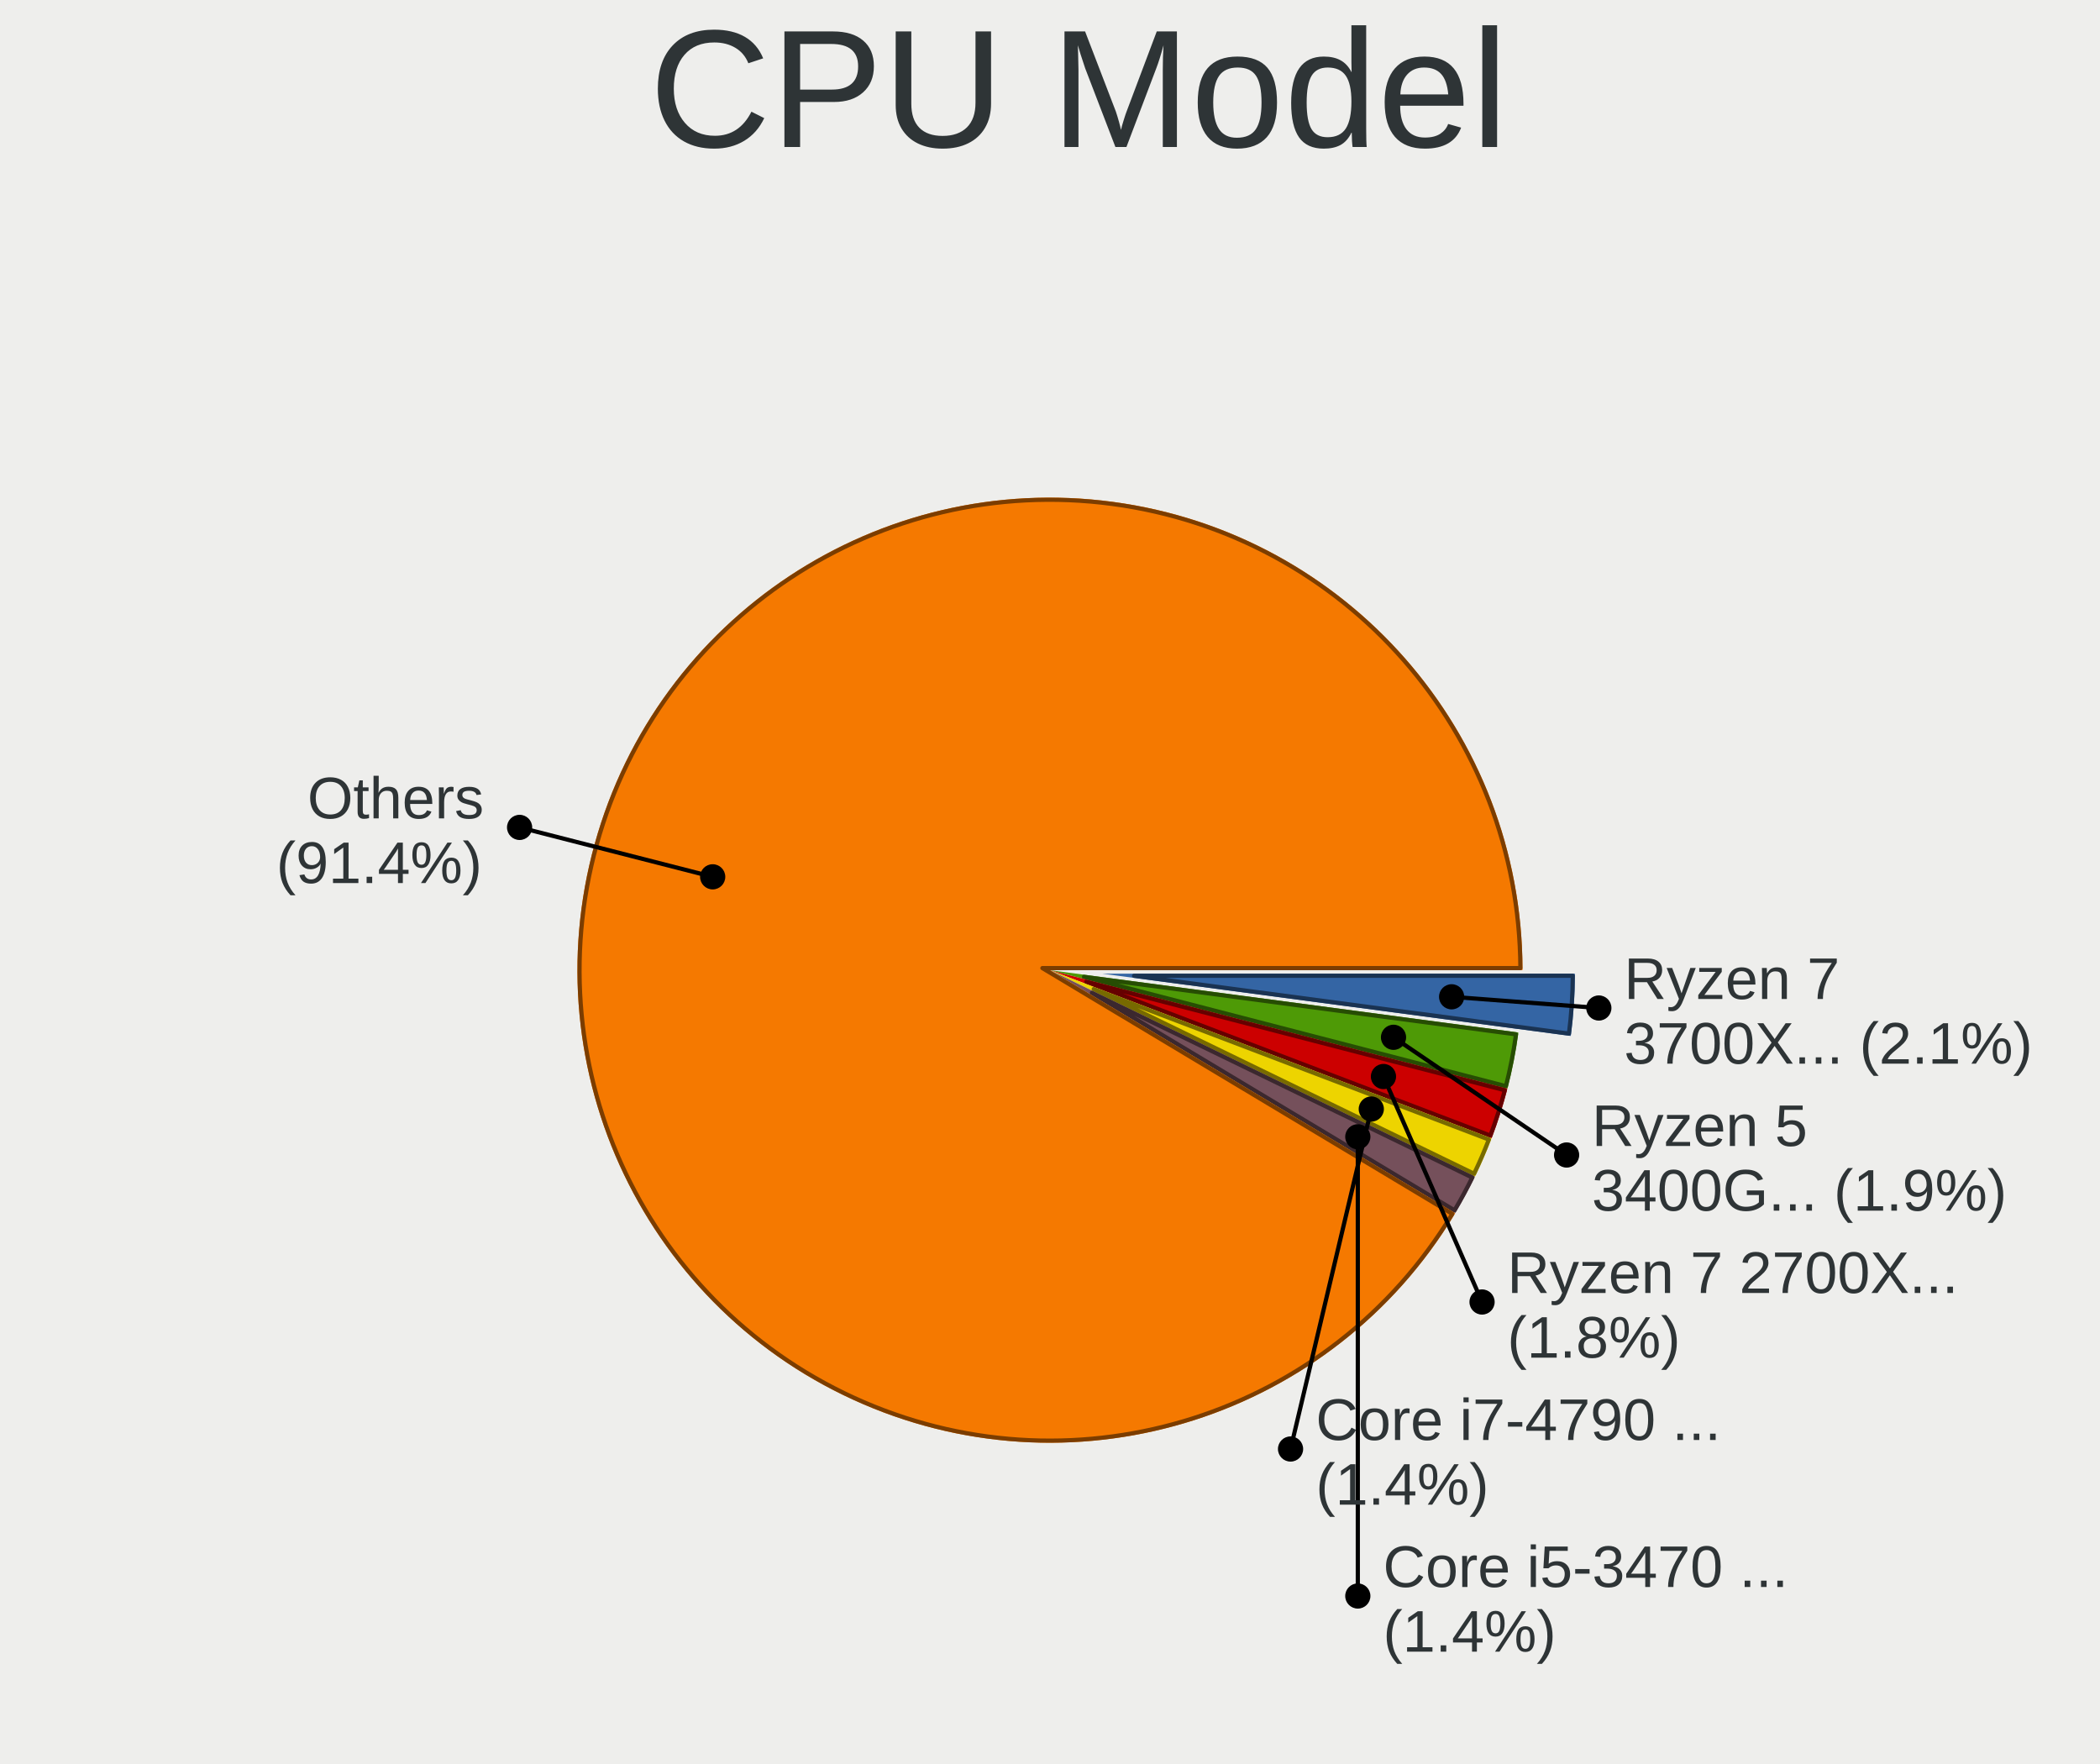
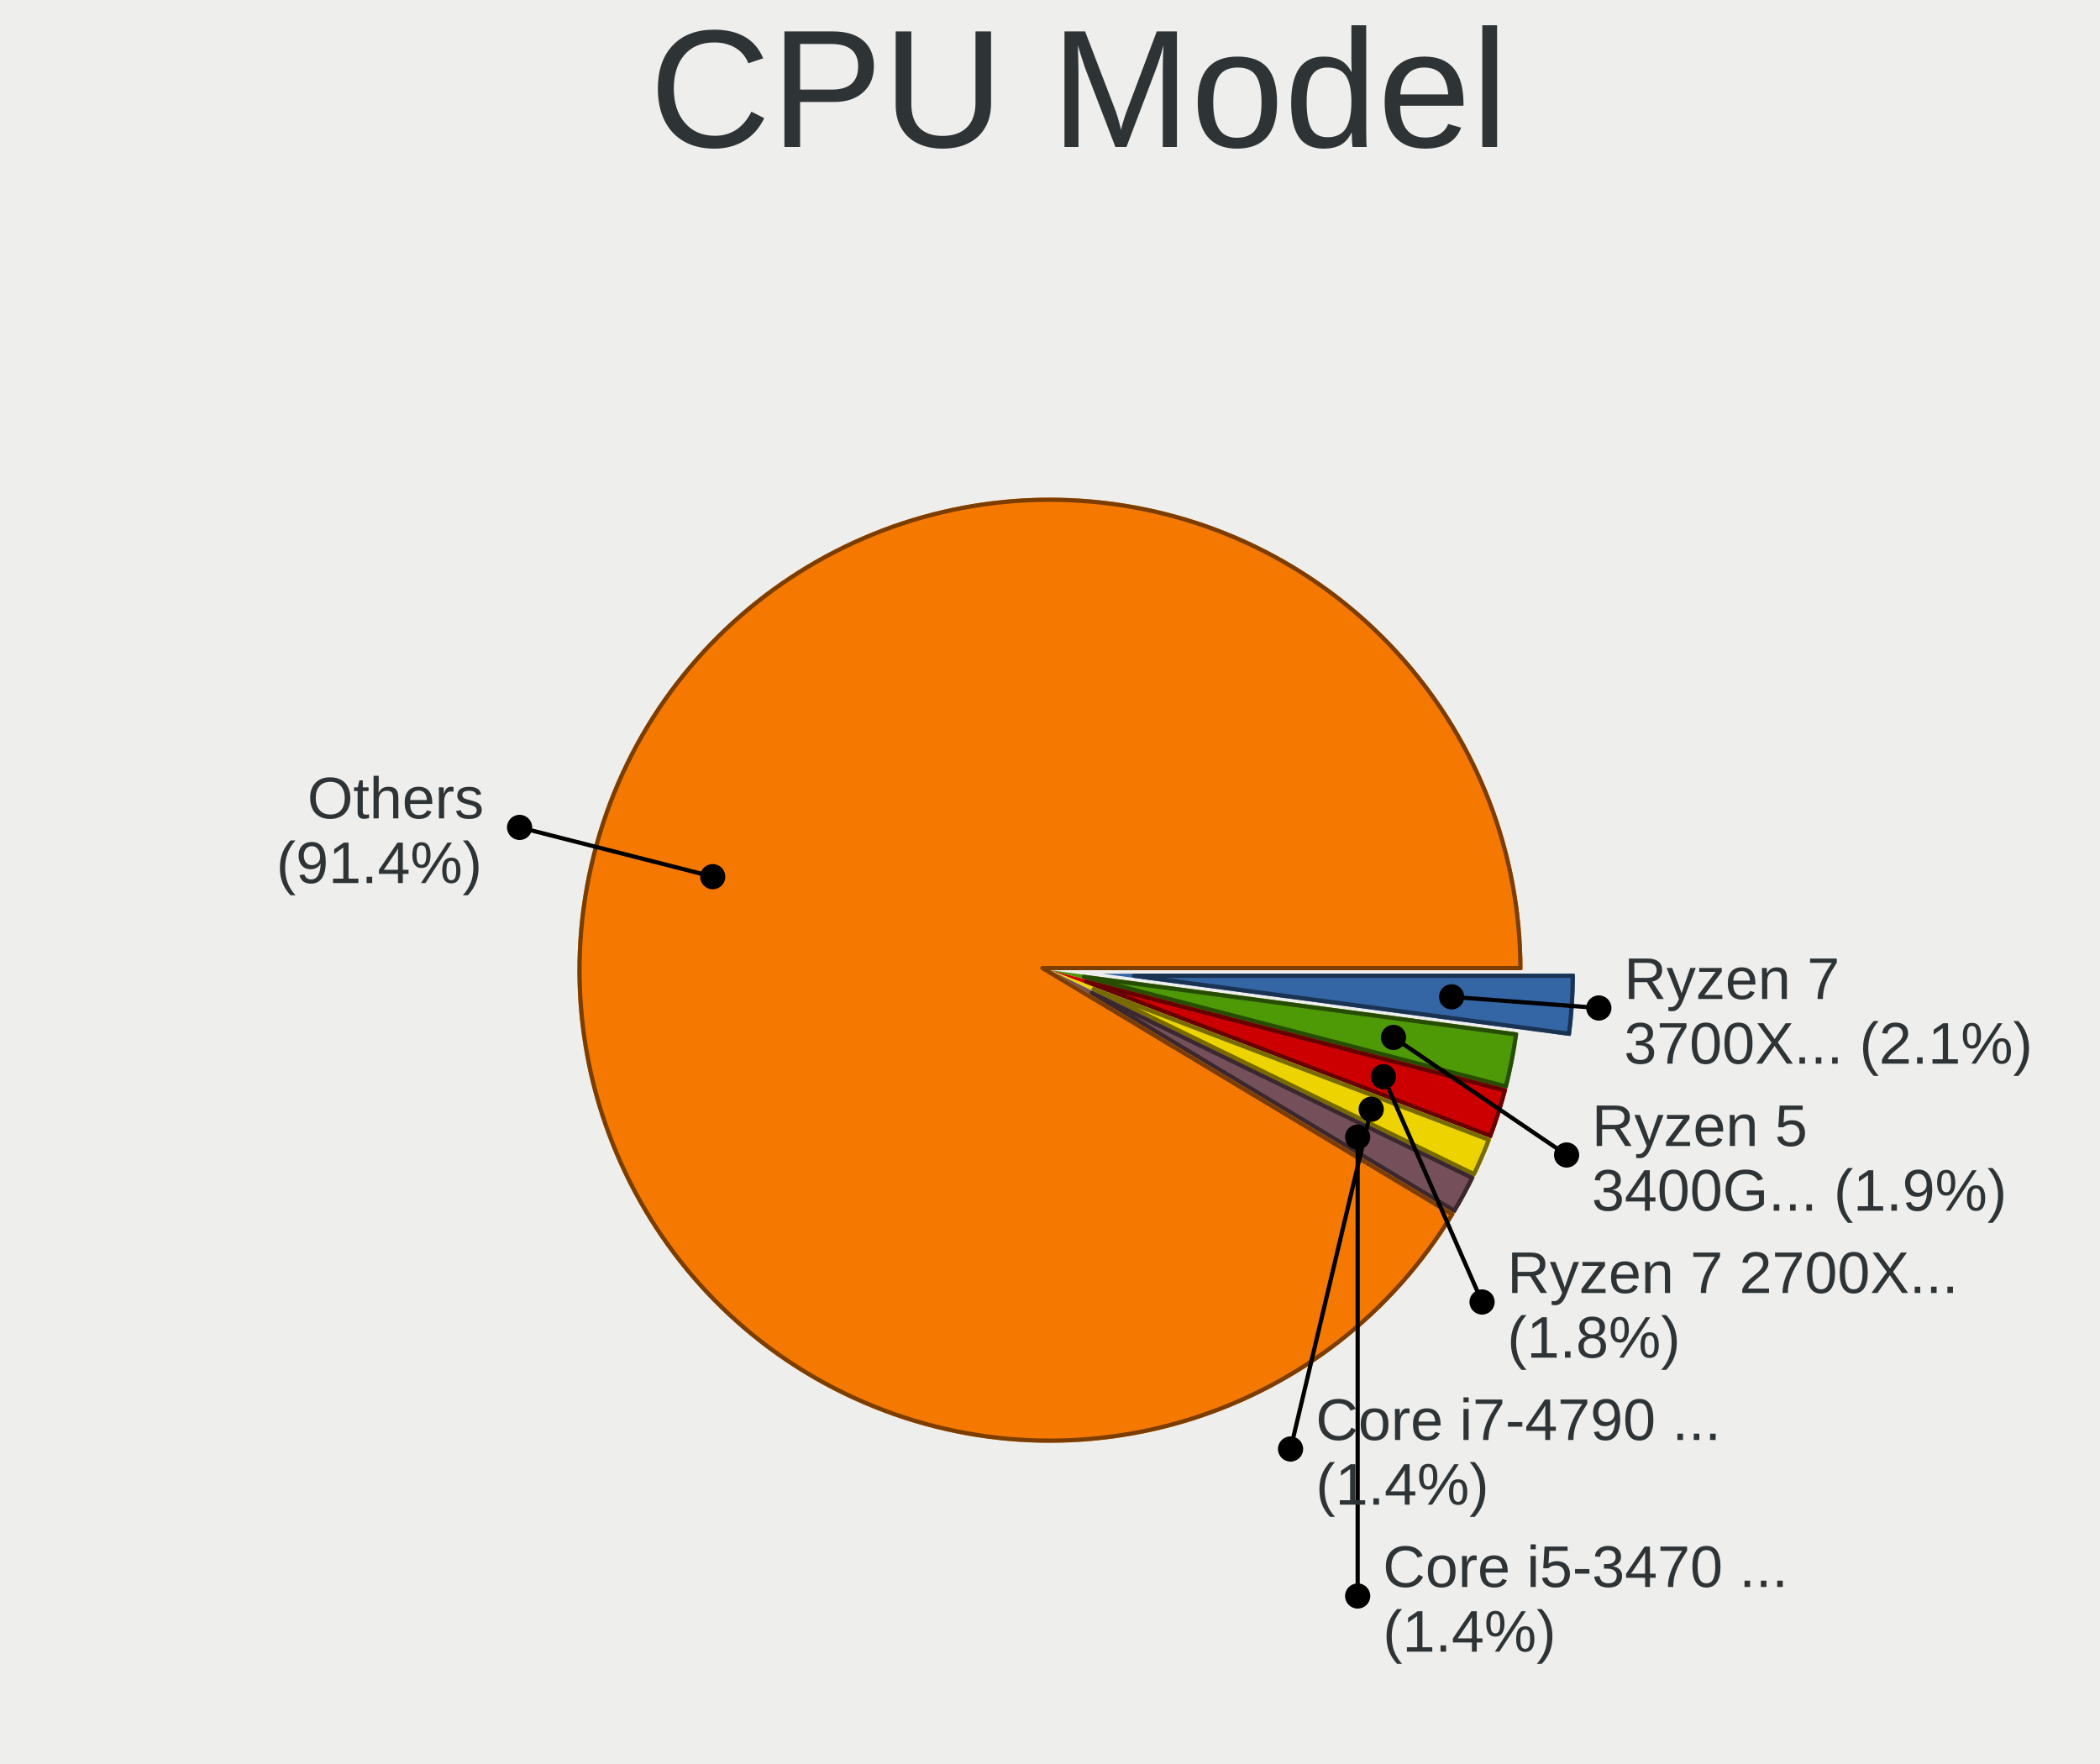
<svg xmlns="http://www.w3.org/2000/svg" width="500" height="420" version="1.0" id="ezcGraph">
  <defs />
  <g id="ezcGraphChart" color-rendering="optimizeQuality" shape-rendering="geometricPrecision" text-rendering="optimizeLegibility">
    <path d=" M 0,420 L 0,0 L 500,0 L 500,420 L 0,420 z " style="fill: #eeeeec; fill-opacity: 1.00; stroke: none;" id="ezcGraphPolygon_1" />
    <path d=" M 0,42 L 0,0 L 500,0 L 500,42 L 0,42 z " style="fill: #000000; fill-opacity: 0.00; stroke: none;" id="ezcGraphPolygon_2" />
-     <path d="M 262.47,231.83 L 374.97,231.83 A 112.50,112.50 0 0,1 373.99,246.66 z" style="fill: #3465a4; fill-opacity: 1.00; stroke: none; cursor: pointer;" id="ezcGraphCircleSector_4" />
-     <path d="M 270.02,232.33 L 374.47,232.33 A 112.00,112.00 0 0,1 373.56,246.10 z" style="fill: none; stroke: #1a3352; stroke-width: 1; stroke-opacity: 1.00; stroke-linecap: round; stroke-linejoin: round;" id="ezcGraphCircleSector_5" />
-     <path d="M 250.00,231.00 L 361.52,245.84 A 112.50,112.50 0 0,1 358.90,259.22 z" style="fill: #4e9a06; fill-opacity: 1.00; stroke: none; cursor: pointer;" id="ezcGraphCircleSector_6" />
-     <path d="M 258.10,232.58 L 360.96,246.27 A 112.00,112.00 0 0,1 358.55,258.61 z" style="fill: none; stroke: #274d03; stroke-width: 1; stroke-opacity: 1.00; stroke-linecap: round; stroke-linejoin: round;" id="ezcGraphCircleSector_7" />
-     <path d="M 250.00,231.00 L 358.90,259.22 A 112.50,112.50 0 0,1 355.14,271.03 z" style="fill: #cc0000; fill-opacity: 1.00; stroke: none; cursor: pointer;" id="ezcGraphCircleSector_8" />
-     <path d="M 258.65,233.76 L 358.29,259.58 A 112.00,112.00 0 0,1 354.85,270.38 z" style="fill: none; stroke: #660000; stroke-width: 1; stroke-opacity: 1.00; stroke-linecap: round; stroke-linejoin: round;" id="ezcGraphCircleSector_9" />
-     <path d="M 250.00,231.00 L 355.14,271.03 A 112.50,112.50 0 0,1 351.20,280.13 z" style="fill: #edd400; fill-opacity: 1.00; stroke: none; cursor: pointer;" id="ezcGraphCircleSector_10" />
-     <path d="M 260.41,235.50 L 354.49,271.32 A 112.00,112.00 0 0,1 350.97,279.46 z" style="fill: none; stroke: #776a00; stroke-width: 1; stroke-opacity: 1.00; stroke-linecap: round; stroke-linejoin: round;" id="ezcGraphCircleSector_11" />
-     <path d="M 250.00,231.00 L 351.20,280.13 A 112.50,112.50 0 0,1 346.48,288.85 z" style="fill: #75505b; fill-opacity: 1.00; stroke: none; cursor: pointer;" id="ezcGraphCircleSector_12" />
-     <path d="M 259.98,236.40 L 350.54,280.36 A 112.00,112.00 0 0,1 346.31,288.17 z" style="fill: none; stroke: #3b282e; stroke-width: 1; stroke-opacity: 1.00; stroke-linecap: round; stroke-linejoin: round;" id="ezcGraphCircleSector_13" />
-     <path d="M 250.00,231.00 L 346.48,288.85 A 112.50,112.50 0 1,1 362.50,231.00 z" style="fill: #f57900; fill-opacity: 1.00; stroke: none;" id="ezcGraphCircleSector_14" />
-     <path d="M 248.19,230.50 L 345.80,289.02 A 112.00,112.00 0 1,1 362.00,230.50 z" style="fill: none; stroke: #7b3d00; stroke-width: 1; stroke-opacity: 1.00; stroke-linecap: round; stroke-linejoin: round;" id="ezcGraphCircleSector_15" />
-     <path d=" M 169.687,208.767 L 123.713,197" style="fill: none; stroke: #000000; stroke-width: 1; stroke-opacity: 1.00; stroke-linecap: round; stroke-linejoin: round;" id="ezcGraphLine_16" />
-     <ellipse cx="169.687" cy="208.767" rx="3" ry="3" style="fill: #000000; fill-opacity: 1.00; stroke: none;" id="ezcGraphCircle_17" />
+     <path d="M 262.47,231.83 L 374.97,231.83 A 112.50,112.50 0 0,1 373.99,246.69 z" style="fill: #3465a4; fill-opacity: 1.00; stroke: none; cursor: pointer;" id="ezcGraphCircleSector_4" />
+     <path d="M 270.01,232.33 L 374.47,232.33 A 112.00,112.00 0 0,1 373.56,246.13 z" style="fill: none; stroke: #1a3352; stroke-width: 1; stroke-opacity: 1.00; stroke-linecap: round; stroke-linejoin: round;" id="ezcGraphCircleSector_5" />
+     <path d="M 250.00,231.00 L 361.51,245.86 A 112.50,112.50 0 0,1 358.89,259.27 z" style="fill: #4e9a06; fill-opacity: 1.00; stroke: none; cursor: pointer;" id="ezcGraphCircleSector_6" />
+     <path d="M 258.08,232.58 L 360.95,246.29 A 112.00,112.00 0 0,1 358.53,258.66 z" style="fill: none; stroke: #274d03; stroke-width: 1; stroke-opacity: 1.00; stroke-linecap: round; stroke-linejoin: round;" id="ezcGraphCircleSector_7" />
+     <path d="M 250.00,231.00 L 358.89,259.27 A 112.50,112.50 0 0,1 355.11,271.09 z" style="fill: #cc0000; fill-opacity: 1.00; stroke: none; cursor: pointer;" id="ezcGraphCircleSector_8" />
+     <path d="M 258.63,233.76 L 358.28,259.62 A 112.00,112.00 0 0,1 354.82,270.45 z" style="fill: none; stroke: #660000; stroke-width: 1; stroke-opacity: 1.00; stroke-linecap: round; stroke-linejoin: round;" id="ezcGraphCircleSector_9" />
+     <path d="M 250.00,231.00 L 355.11,271.09 A 112.50,112.50 0 0,1 351.17,280.21 z" style="fill: #edd400; fill-opacity: 1.00; stroke: none; cursor: pointer;" id="ezcGraphCircleSector_10" />
+     <path d="M 260.39,235.50 L 354.47,271.38 A 112.00,112.00 0 0,1 350.93,279.54 z" style="fill: none; stroke: #776a00; stroke-width: 1; stroke-opacity: 1.00; stroke-linecap: round; stroke-linejoin: round;" id="ezcGraphCircleSector_11" />
+     <path d="M 250.00,231.00 L 351.17,280.21 A 112.50,112.50 0 0,1 346.43,288.94 z" style="fill: #75505b; fill-opacity: 1.00; stroke: none; cursor: pointer;" id="ezcGraphCircleSector_12" />
+     <path d="M 259.95,236.40 L 350.50,280.44 A 112.00,112.00 0 0,1 346.26,288.26 z" style="fill: none; stroke: #3b282e; stroke-width: 1; stroke-opacity: 1.00; stroke-linecap: round; stroke-linejoin: round;" id="ezcGraphCircleSector_13" />
+     <path d="M 250.00,231.00 L 346.43,288.94 A 112.50,112.50 0 1,1 362.50,231.00 z" style="fill: #f57900; fill-opacity: 1.00; stroke: none;" id="ezcGraphCircleSector_14" />
+     <path d="M 248.20,230.50 L 345.74,289.12 A 112.00,112.00 0 1,1 362.00,230.50 z" style="fill: none; stroke: #7b3d00; stroke-width: 1; stroke-opacity: 1.00; stroke-linecap: round; stroke-linejoin: round;" id="ezcGraphCircleSector_15" />
+     <path d=" M 169.698,208.729 L 123.713,197" style="fill: none; stroke: #000000; stroke-width: 1; stroke-opacity: 1.00; stroke-linecap: round; stroke-linejoin: round;" id="ezcGraphLine_16" />
+     <ellipse cx="169.698" cy="208.729" rx="3" ry="3" style="fill: #000000; fill-opacity: 1.00; stroke: none;" id="ezcGraphCircle_17" />
    <ellipse cx="123.713" cy="197" rx="3" ry="3" style="fill: #000000; fill-opacity: 1.00; stroke: none;" id="ezcGraphCircle_18" />
-     <path d=" M 345.624,237.334 L 380.676,240" style="fill: none; stroke: #000000; stroke-width: 1; stroke-opacity: 1.00; stroke-linecap: round; stroke-linejoin: round;" id="ezcGraphLine_20" />
-     <ellipse cx="345.624" cy="237.334" rx="3" ry="3" style="fill: #000000; fill-opacity: 1.00; stroke: none;" id="ezcGraphCircle_21" />
+     <path d=" M 345.623,237.345 L 380.676,240" style="fill: none; stroke: #000000; stroke-width: 1; stroke-opacity: 1.00; stroke-linecap: round; stroke-linejoin: round;" id="ezcGraphLine_20" />
+     <ellipse cx="345.623" cy="237.345" rx="3" ry="3" style="fill: #000000; fill-opacity: 1.00; stroke: none;" id="ezcGraphCircle_21" />
    <ellipse cx="380.676" cy="240" rx="3" ry="3" style="fill: #000000; fill-opacity: 1.00; stroke: none;" id="ezcGraphCircle_22" />
-     <path d=" M 331.788,246.976 L 373,275" style="fill: none; stroke: #000000; stroke-width: 1; stroke-opacity: 1.00; stroke-linecap: round; stroke-linejoin: round;" id="ezcGraphLine_24" />
-     <ellipse cx="331.788" cy="246.976" rx="3" ry="3" style="fill: #000000; fill-opacity: 1.00; stroke: none;" id="ezcGraphCircle_25" />
+     <path d=" M 331.782,247.004 L 373,275" style="fill: none; stroke: #000000; stroke-width: 1; stroke-opacity: 1.00; stroke-linecap: round; stroke-linejoin: round;" id="ezcGraphLine_24" />
+     <ellipse cx="331.782" cy="247.004" rx="3" ry="3" style="fill: #000000; fill-opacity: 1.00; stroke: none;" id="ezcGraphCircle_25" />
    <ellipse cx="373" cy="275" rx="3" ry="3" style="fill: #000000; fill-opacity: 1.00; stroke: none;" id="ezcGraphCircle_26" />
-     <path d=" M 329.395,256.314 L 352.871,310" style="fill: none; stroke: #000000; stroke-width: 1; stroke-opacity: 1.00; stroke-linecap: round; stroke-linejoin: round;" id="ezcGraphLine_28" />
-     <ellipse cx="329.395" cy="256.314" rx="3" ry="3" style="fill: #000000; fill-opacity: 1.00; stroke: none;" id="ezcGraphCircle_29" />
+     <path d=" M 329.382,256.357 L 352.871,310" style="fill: none; stroke: #000000; stroke-width: 1; stroke-opacity: 1.00; stroke-linecap: round; stroke-linejoin: round;" id="ezcGraphLine_28" />
+     <ellipse cx="329.382" cy="256.357" rx="3" ry="3" style="fill: #000000; fill-opacity: 1.00; stroke: none;" id="ezcGraphCircle_29" />
    <ellipse cx="352.871" cy="310" rx="3" ry="3" style="fill: #000000; fill-opacity: 1.00; stroke: none;" id="ezcGraphCircle_30" />
-     <path d=" M 326.498,264.053 L 307.274,345" style="fill: none; stroke: #000000; stroke-width: 1; stroke-opacity: 1.00; stroke-linecap: round; stroke-linejoin: round;" id="ezcGraphLine_32" />
-     <ellipse cx="326.498" cy="264.053" rx="3" ry="3" style="fill: #000000; fill-opacity: 1.00; stroke: none;" id="ezcGraphCircle_33" />
+     <path d=" M 326.474,264.108 L 307.274,345" style="fill: none; stroke: #000000; stroke-width: 1; stroke-opacity: 1.00; stroke-linecap: round; stroke-linejoin: round;" id="ezcGraphLine_32" />
+     <ellipse cx="326.474" cy="264.108" rx="3" ry="3" style="fill: #000000; fill-opacity: 1.00; stroke: none;" id="ezcGraphCircle_33" />
    <ellipse cx="307.274" cy="345" rx="3" ry="3" style="fill: #000000; fill-opacity: 1.00; stroke: none;" id="ezcGraphCircle_34" />
-     <path d=" M 323.289,270.662 L 323.289,380" style="fill: none; stroke: #000000; stroke-width: 1; stroke-opacity: 1.00; stroke-linecap: round; stroke-linejoin: round;" id="ezcGraphLine_36" />
-     <ellipse cx="323.289" cy="270.662" rx="3" ry="3" style="fill: #000000; fill-opacity: 1.00; stroke: none;" id="ezcGraphCircle_37" />
-     <ellipse cx="323.289" cy="380" rx="3" ry="3" style="fill: #000000; fill-opacity: 1.00; stroke: none;" id="ezcGraphCircle_38" />
+     <path d=" M 323.255,270.726 L 323.255,380" style="fill: none; stroke: #000000; stroke-width: 1; stroke-opacity: 1.00; stroke-linecap: round; stroke-linejoin: round;" id="ezcGraphLine_36" />
+     <ellipse cx="323.255" cy="270.726" rx="3" ry="3" style="fill: #000000; fill-opacity: 1.00; stroke: none;" id="ezcGraphCircle_37" />
+     <ellipse cx="323.255" cy="380" rx="3" ry="3" style="fill: #000000; fill-opacity: 1.00; stroke: none;" id="ezcGraphCircle_38" />
    <g id="ezcGraphTextBox_3">
      <path d=" M 154.1,42 L 154.1,0.5 L 346.4,0.5 L 346.4,42 L 154.1,42 z " style="fill: #ffffff; fill-opacity: 0.00; stroke: none;" id="ezcGraphPolygon_40" />
      <text id="ezcGraphTextBox_3_text" x="154.6" text-length="190.8px" y="35" style="font-size: 40px; font-family: 'Arial'; fill: #2e3436; fill-opacity: 1.00; stroke: none;">CPU Model</text>
    </g>
    <g id="ezcGraphTextBox_19">
      <path d=" M 65.273,212.05 L 65.273,182.45 L 118.713,182.45 L 118.713,212.05 L 65.273,212.05 z " style="fill: #ffffff; fill-opacity: 0.00; stroke: none;" id="ezcGraphPolygon_41" />
      <text id="ezcGraphTextBox_19_text" x="73.193" text-length="44.52px" y="194.85" style="font-size: 14px; font-family: 'Arial'; fill: #2e3436; fill-opacity: 1.00; stroke: none;">Others</text>
      <text id="ezcGraphTextBox_19_text" x="65.773" text-length="51.94px" y="210.25" style="font-size: 14px; font-family: 'Arial'; fill: #2e3436; fill-opacity: 1.00; stroke: none;">(91.4%)</text>
    </g>
    <g id="ezcGraphTextBox_23" style=" cursor: pointer;">
      <path d=" M 386.176,255.05 L 386.176,225.45 L 498.976,225.45 L 498.976,255.05 L 386.176,255.05 z " style="fill: #ffffff; fill-opacity: 0.00; stroke: none;" id="ezcGraphPolygon_42" />
      <text id="ezcGraphTextBox_23_text" x="386.676" text-length="51.94px" y="237.85" style="font-size: 14px; font-family: 'Arial'; fill: #2e3436; fill-opacity: 1.00; stroke: none;">Ryzen 7</text>
      <text id="ezcGraphTextBox_23_text" x="386.676" text-length="111.3px" y="253.25" style="font-size: 14px; font-family: 'Arial'; fill: #2e3436; fill-opacity: 1.00; stroke: none;">3700X... (2.1%)</text>
    </g>
    <g id="ezcGraphTextBox_27" style=" cursor: pointer;">
      <path d=" M 378.5,290.05 L 378.5,260.45 L 491.3,260.45 L 491.3,290.05 L 378.5,290.05 z " style="fill: #ffffff; fill-opacity: 0.00; stroke: none;" id="ezcGraphPolygon_43" />
      <text id="ezcGraphTextBox_27_text" x="379" text-length="51.94px" y="272.85" style="font-size: 14px; font-family: 'Arial'; fill: #2e3436; fill-opacity: 1.00; stroke: none;">Ryzen 5</text>
      <text id="ezcGraphTextBox_27_text" x="379" text-length="111.3px" y="288.25" style="font-size: 14px; font-family: 'Arial'; fill: #2e3436; fill-opacity: 1.00; stroke: none;">3400G... (1.9%)</text>
    </g>
    <g id="ezcGraphTextBox_31" style=" cursor: pointer;">
      <path d=" M 358.371,325.05 L 358.371,295.45 L 478.591,295.45 L 478.591,325.05 L 358.371,325.05 z " style="fill: #ffffff; fill-opacity: 0.00; stroke: none;" id="ezcGraphPolygon_44" />
      <text id="ezcGraphTextBox_31_text" x="358.871" text-length="118.72px" y="307.85" style="font-size: 14px; font-family: 'Arial'; fill: #2e3436; fill-opacity: 1.00; stroke: none;">Ryzen 7 2700X...</text>
      <text id="ezcGraphTextBox_31_text" x="358.871" text-length="44.52px" y="323.25" style="font-size: 14px; font-family: 'Arial'; fill: #2e3436; fill-opacity: 1.00; stroke: none;">(1.8%)</text>
    </g>
    <g id="ezcGraphTextBox_35" style=" cursor: pointer;">
      <path d=" M 312.774,360.05 L 312.774,330.45 L 432.994,330.45 L 432.994,360.05 L 312.774,360.05 z " style="fill: #ffffff; fill-opacity: 0.00; stroke: none;" id="ezcGraphPolygon_45" />
      <text id="ezcGraphTextBox_35_text" x="313.274" text-length="118.72px" y="342.85" style="font-size: 14px; font-family: 'Arial'; fill: #2e3436; fill-opacity: 1.00; stroke: none;">Core i7-4790 ...</text>
      <text id="ezcGraphTextBox_35_text" x="313.274" text-length="44.52px" y="358.25" style="font-size: 14px; font-family: 'Arial'; fill: #2e3436; fill-opacity: 1.00; stroke: none;">(1.4%)</text>
    </g>
    <g id="ezcGraphTextBox_39" style=" cursor: pointer;">
-       <path d=" M 328.789,395.05 L 328.789,365.45 L 449.01,365.45 L 449.01,395.05 L 328.789,395.05 z " style="fill: #ffffff; fill-opacity: 0.00; stroke: none;" id="ezcGraphPolygon_46" />
-       <text id="ezcGraphTextBox_39_text" x="329.289" text-length="118.72px" y="377.85" style="font-size: 14px; font-family: 'Arial'; fill: #2e3436; fill-opacity: 1.00; stroke: none;">Core i5-3470 ...</text>
-       <text id="ezcGraphTextBox_39_text" x="329.289" text-length="44.52px" y="393.25" style="font-size: 14px; font-family: 'Arial'; fill: #2e3436; fill-opacity: 1.00; stroke: none;">(1.4%)</text>
+       <path d=" M 328.755,395.05 L 328.755,365.45 L 448.975,365.45 L 448.975,395.05 L 328.755,395.05 z " style="fill: #ffffff; fill-opacity: 0.00; stroke: none;" id="ezcGraphPolygon_46" />
+       <text id="ezcGraphTextBox_39_text" x="329.255" text-length="118.72px" y="377.85" style="font-size: 14px; font-family: 'Arial'; fill: #2e3436; fill-opacity: 1.00; stroke: none;">Core i5-3470 ...</text>
+       <text id="ezcGraphTextBox_39_text" x="329.255" text-length="44.52px" y="393.25" style="font-size: 14px; font-family: 'Arial'; fill: #2e3436; fill-opacity: 1.00; stroke: none;">(1.4%)</text>
    </g>
  </g>
</svg>
